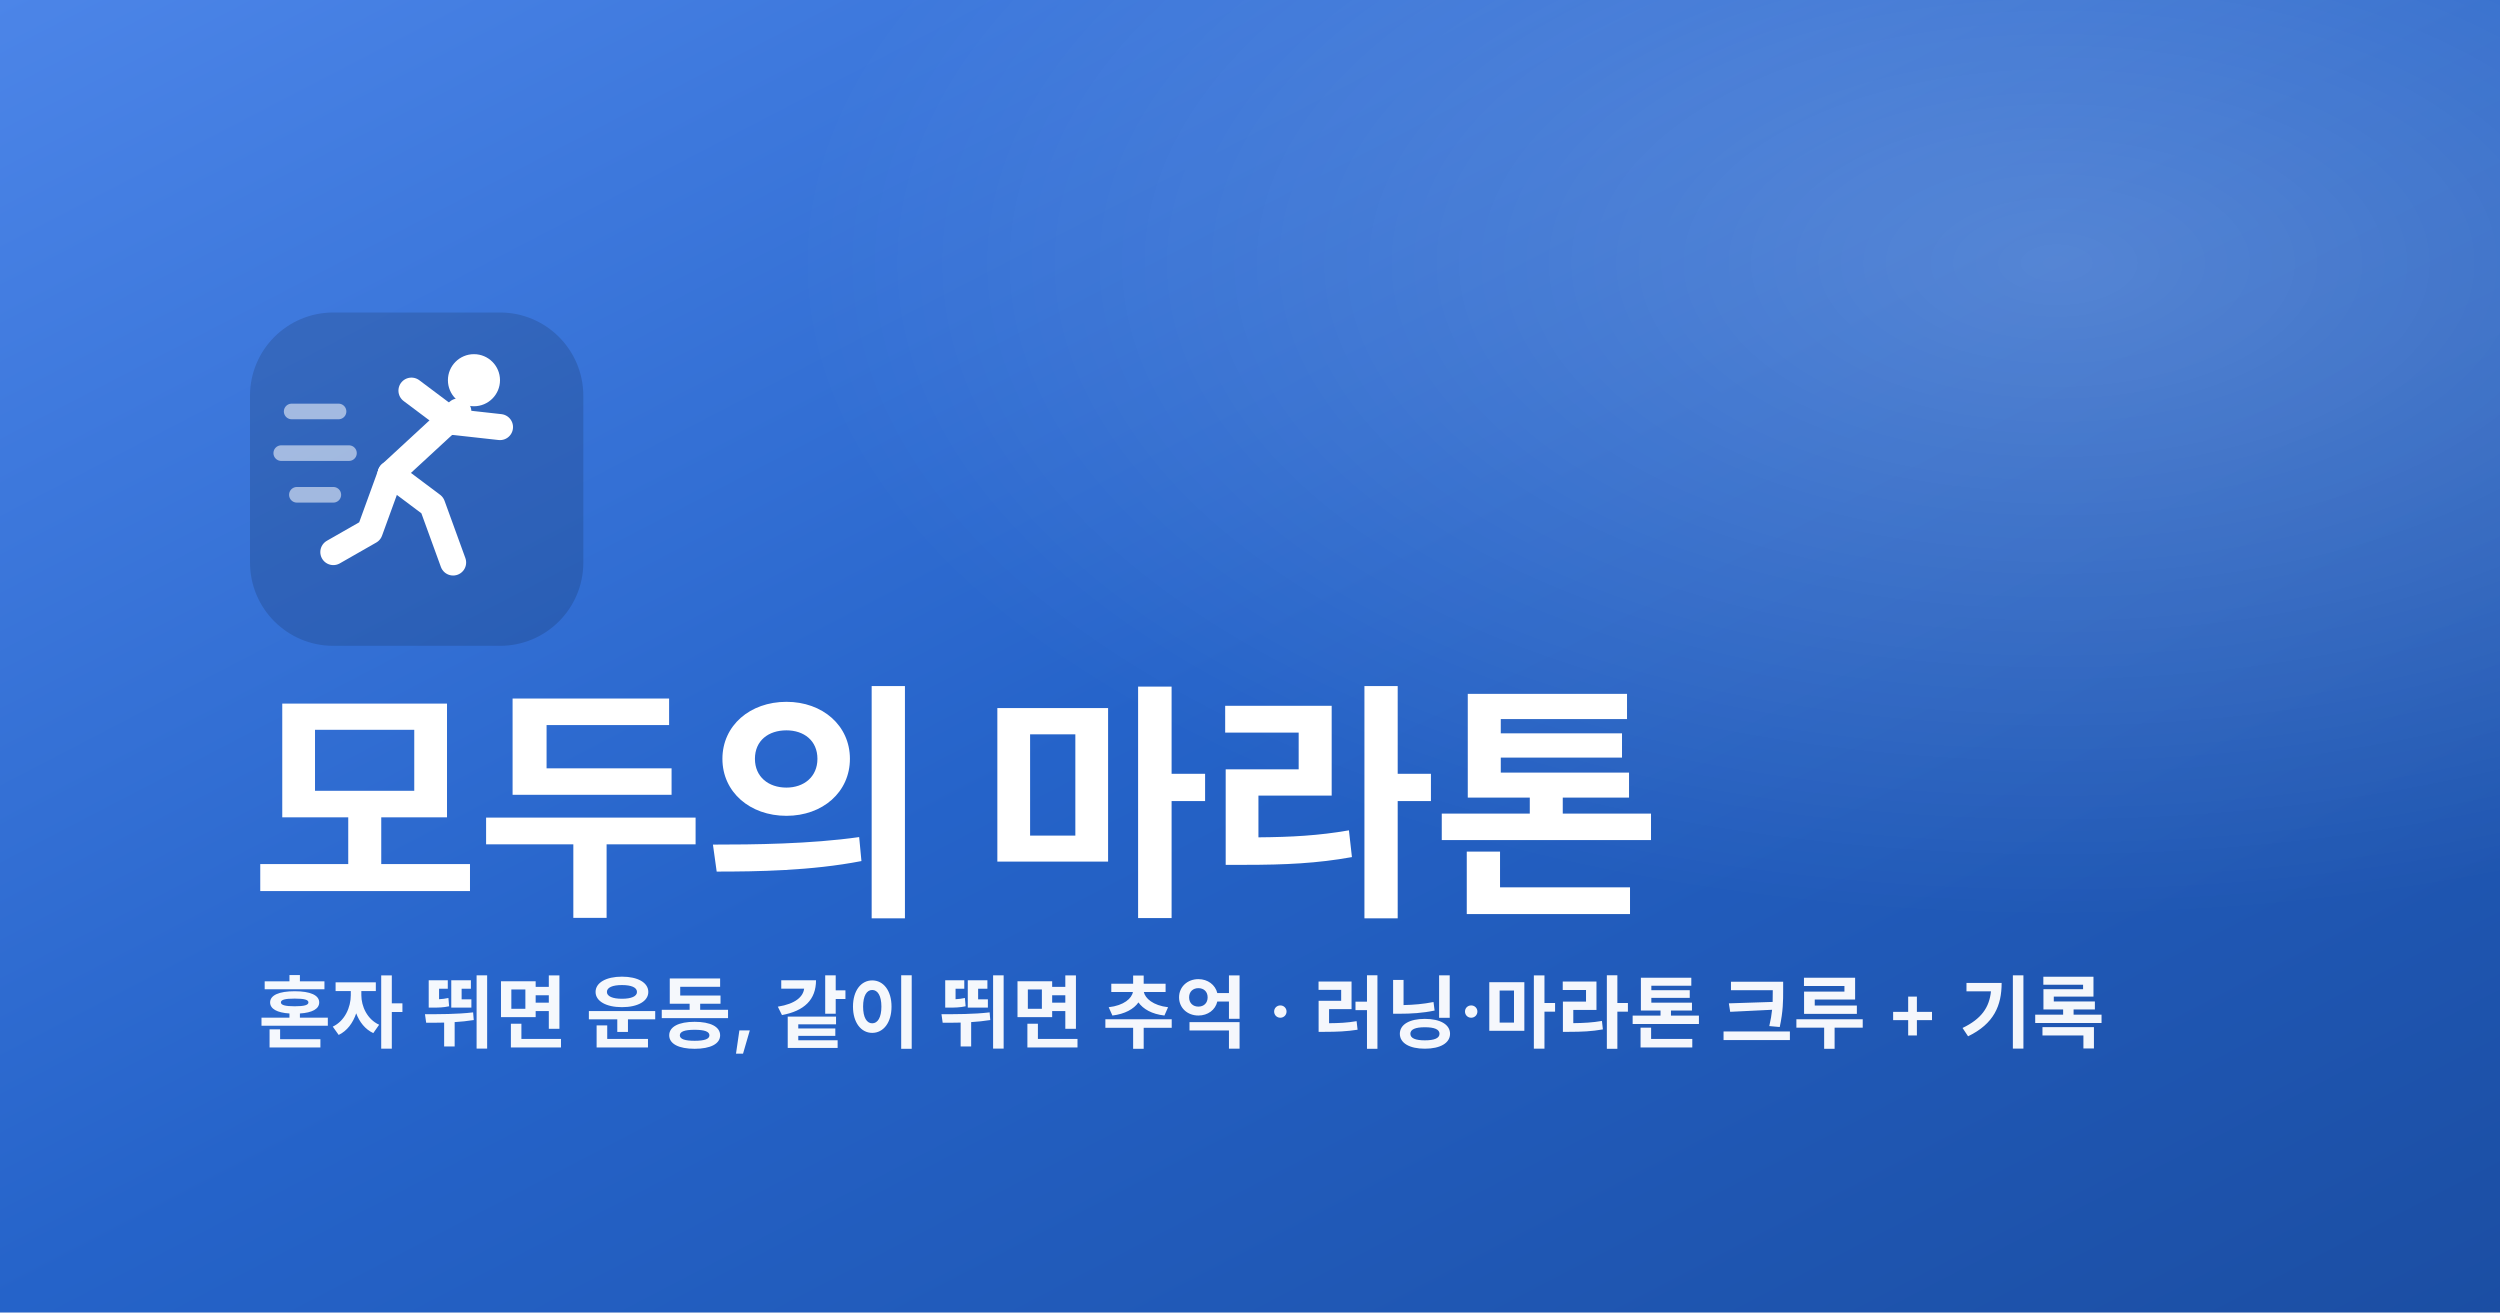
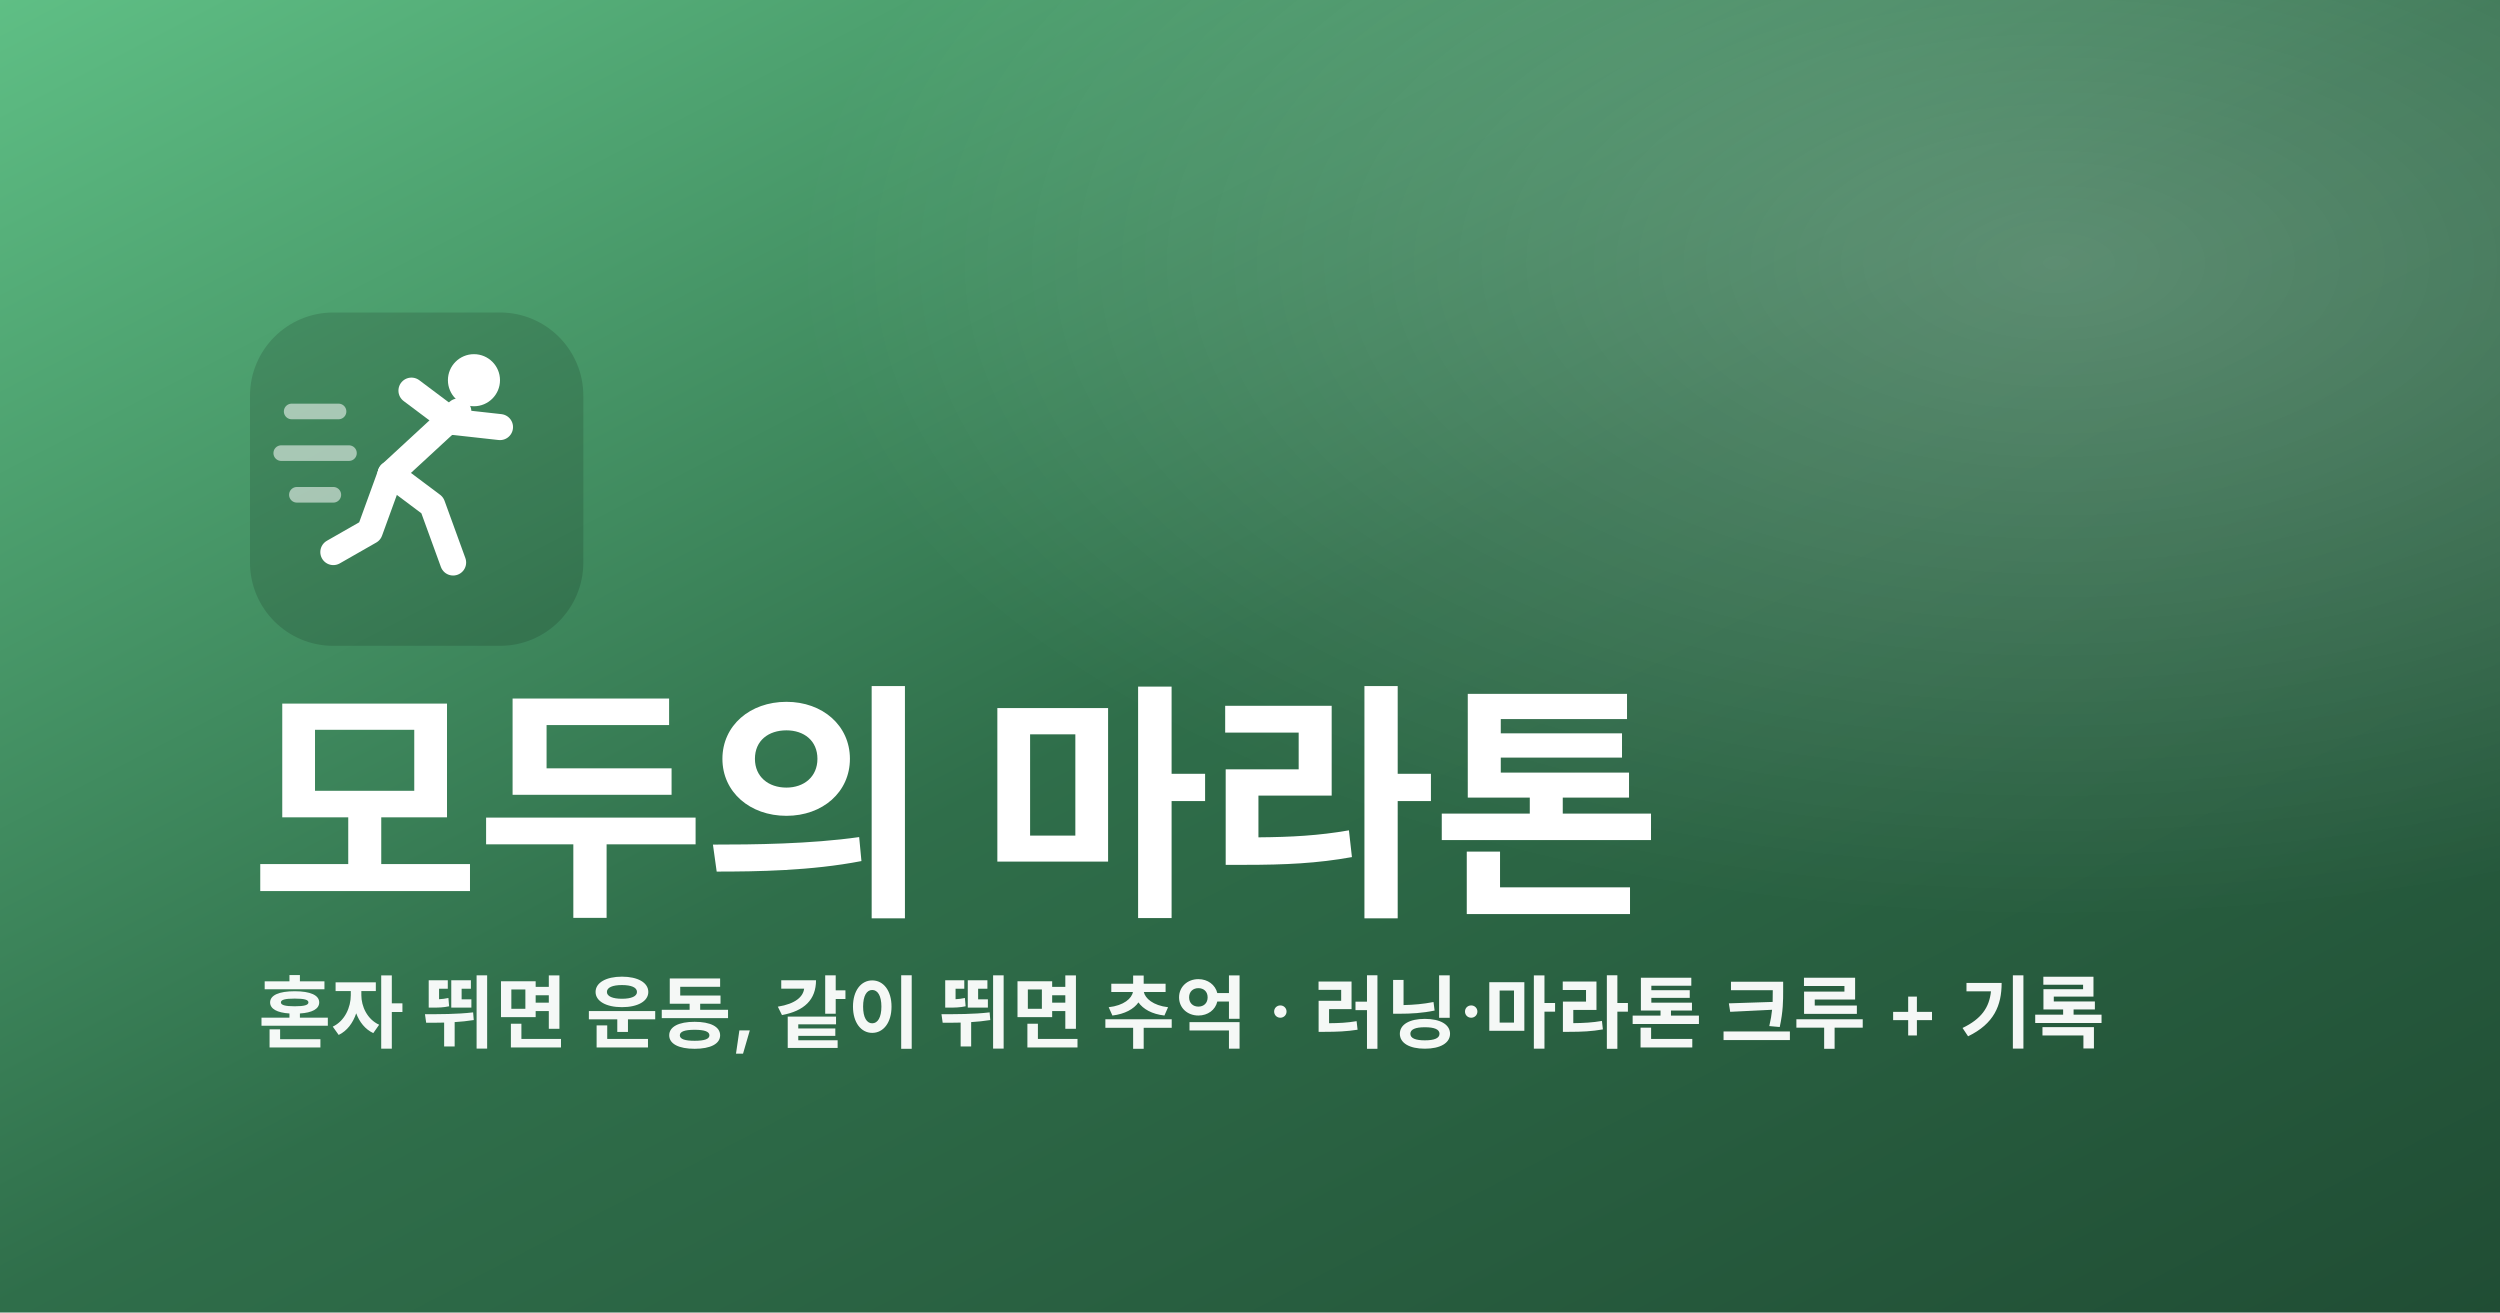
<svg xmlns="http://www.w3.org/2000/svg" width="1200" height="630" viewBox="0 0 1200 630" role="img" aria-label="모두의 마라톤 — 러닝·마라톤 크루 + 기록">
  <defs>
    <linearGradient id="og-bg" x1="0" y1="0" x2="1" y2="1">
-       <stop offset="0" stop-color="#4c85e8" />
-       <stop offset="0.5" stop-color="#2563c9" />
-       <stop offset="1" stop-color="#1b4ea3" />
+       <stop offset="0" stop-color="#5fbf85" />
+       <stop offset="0.5" stop-color="#2f6e4a" />
+       <stop offset="1" stop-color="#204d34" />
    </linearGradient>
    <radialGradient id="og-glow" cx="0.82" cy="0.2" r="0.5">
      <stop offset="0" stop-color="#ffffff" stop-opacity="0.22" />
      <stop offset="1" stop-color="#ffffff" stop-opacity="0" />
    </radialGradient>
  </defs>
  <rect width="1200" height="630" fill="url(#og-bg)" />
  <rect width="1200" height="630" fill="url(#og-glow)" />
  <g transform="translate(120,150) scale(2.5)">
    <rect width="64" height="64" rx="16" fill="rgba(0,0,0,0.14)" />
    <g stroke="#ffffff" stroke-width="3" stroke-linecap="round" opacity="0.55">
      <line x1="8" y1="19" x2="17" y2="19" />
      <line x1="6" y1="27" x2="19" y2="27" />
      <line x1="9" y1="35" x2="16" y2="35" />
    </g>
    <g fill="none" stroke="#ffffff" stroke-width="5" stroke-linecap="round" stroke-linejoin="round">
      <circle cx="43" cy="13" r="5" fill="#ffffff" stroke="none" />
      <path d="M40 19 L27 31" />
      <path d="M39 21 L48 22" />
      <path d="M39 21 L31 15" />
      <path d="M27 31 L35 37 L39 48" />
      <path d="M27 31 L23 42 L16 46" />
    </g>
  </g>
  <text x="120" y="430" font-family="'Black Han Sans', Pretendard, sans-serif" font-size="120" font-weight="900" fill="#ffffff" letter-spacing="-2">모두의 마라톤</text>
  <text x="124" y="500" font-family="Pretendard, -apple-system, sans-serif" font-size="38" font-weight="600" fill="#ffffff" opacity="0.95">혼자 뛰면 운동, 같이 뛰면 추억 · 러닝·마라톤 크루 + 기록</text>
</svg>
